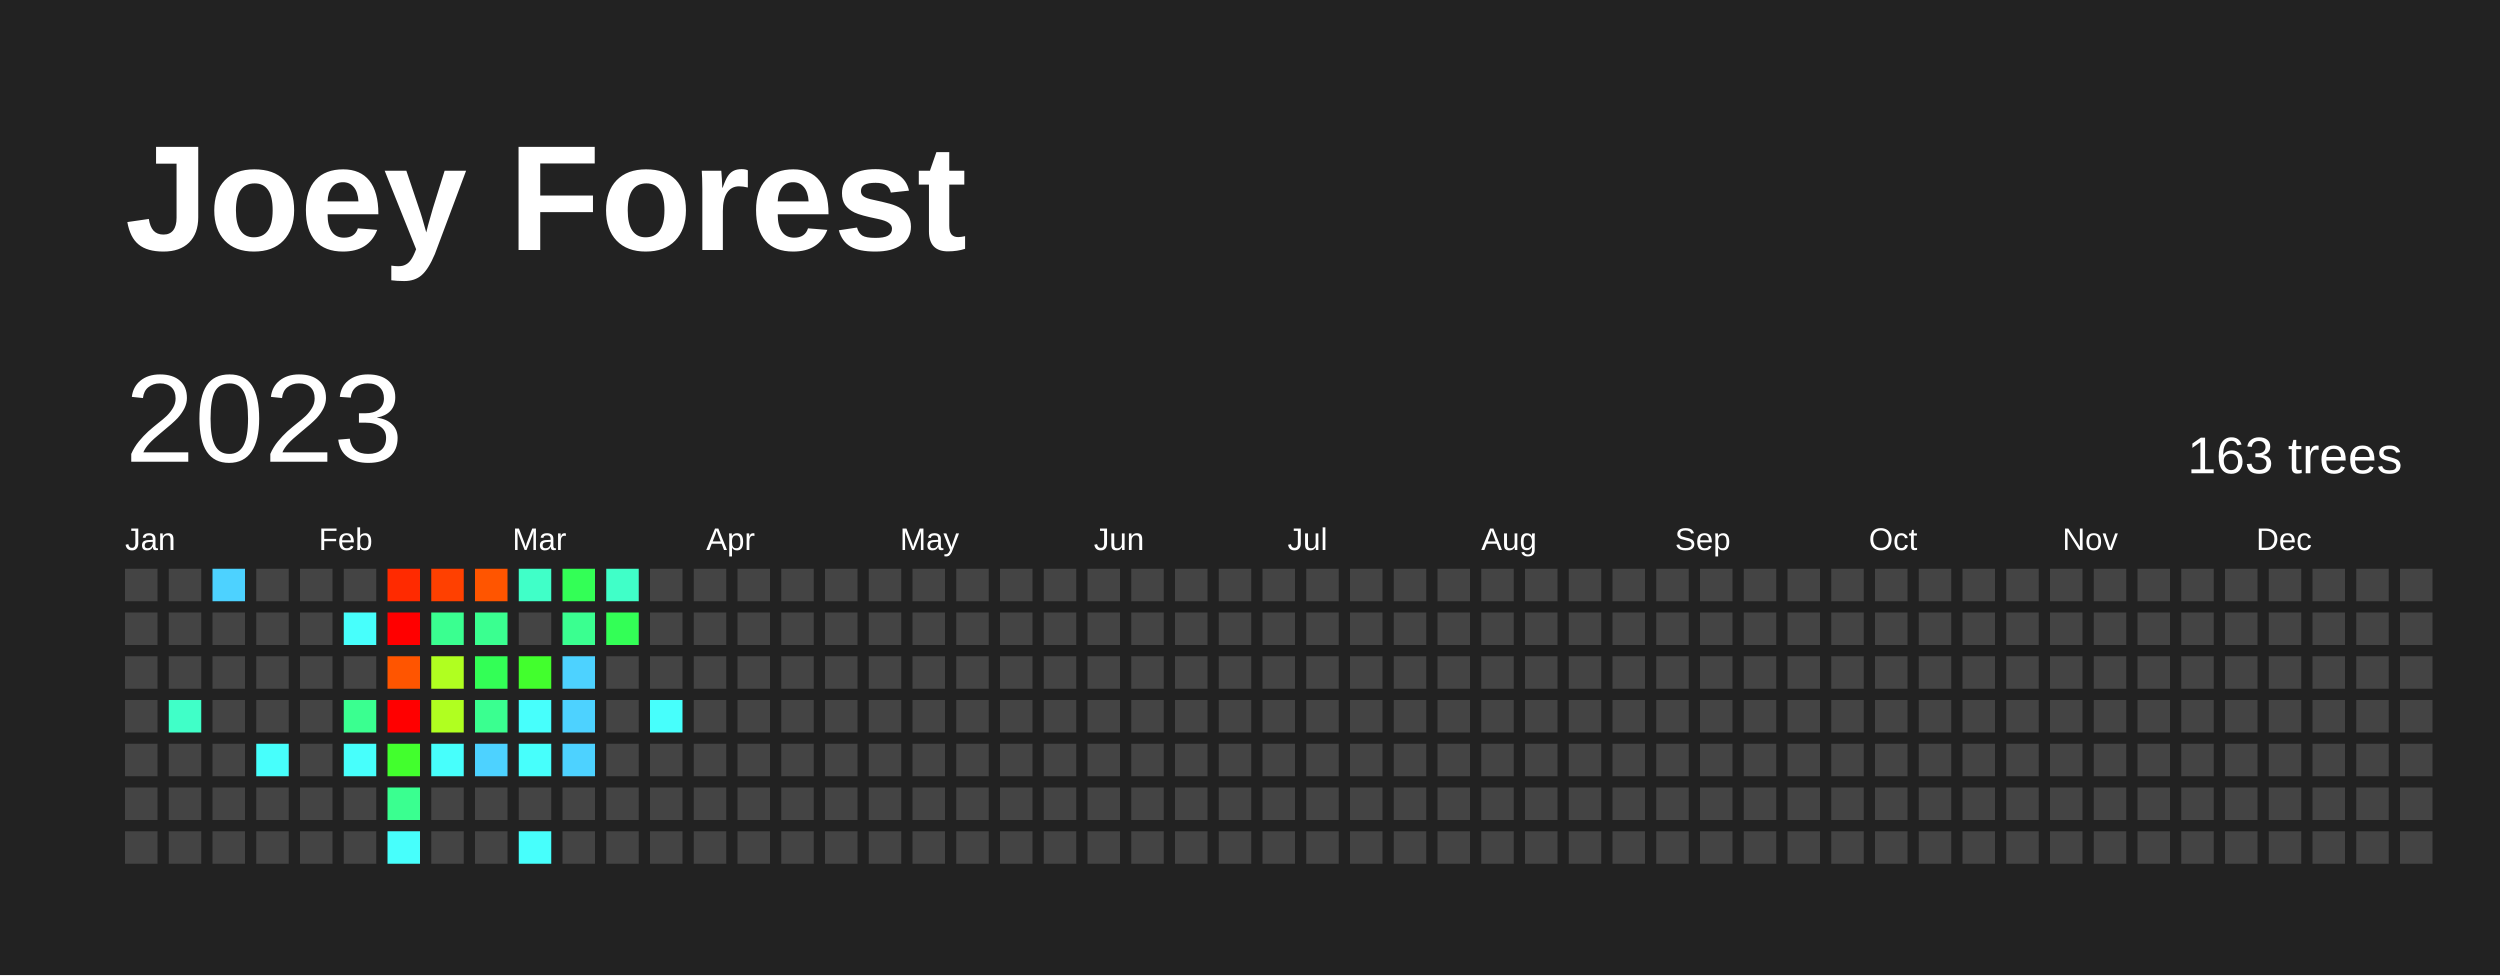
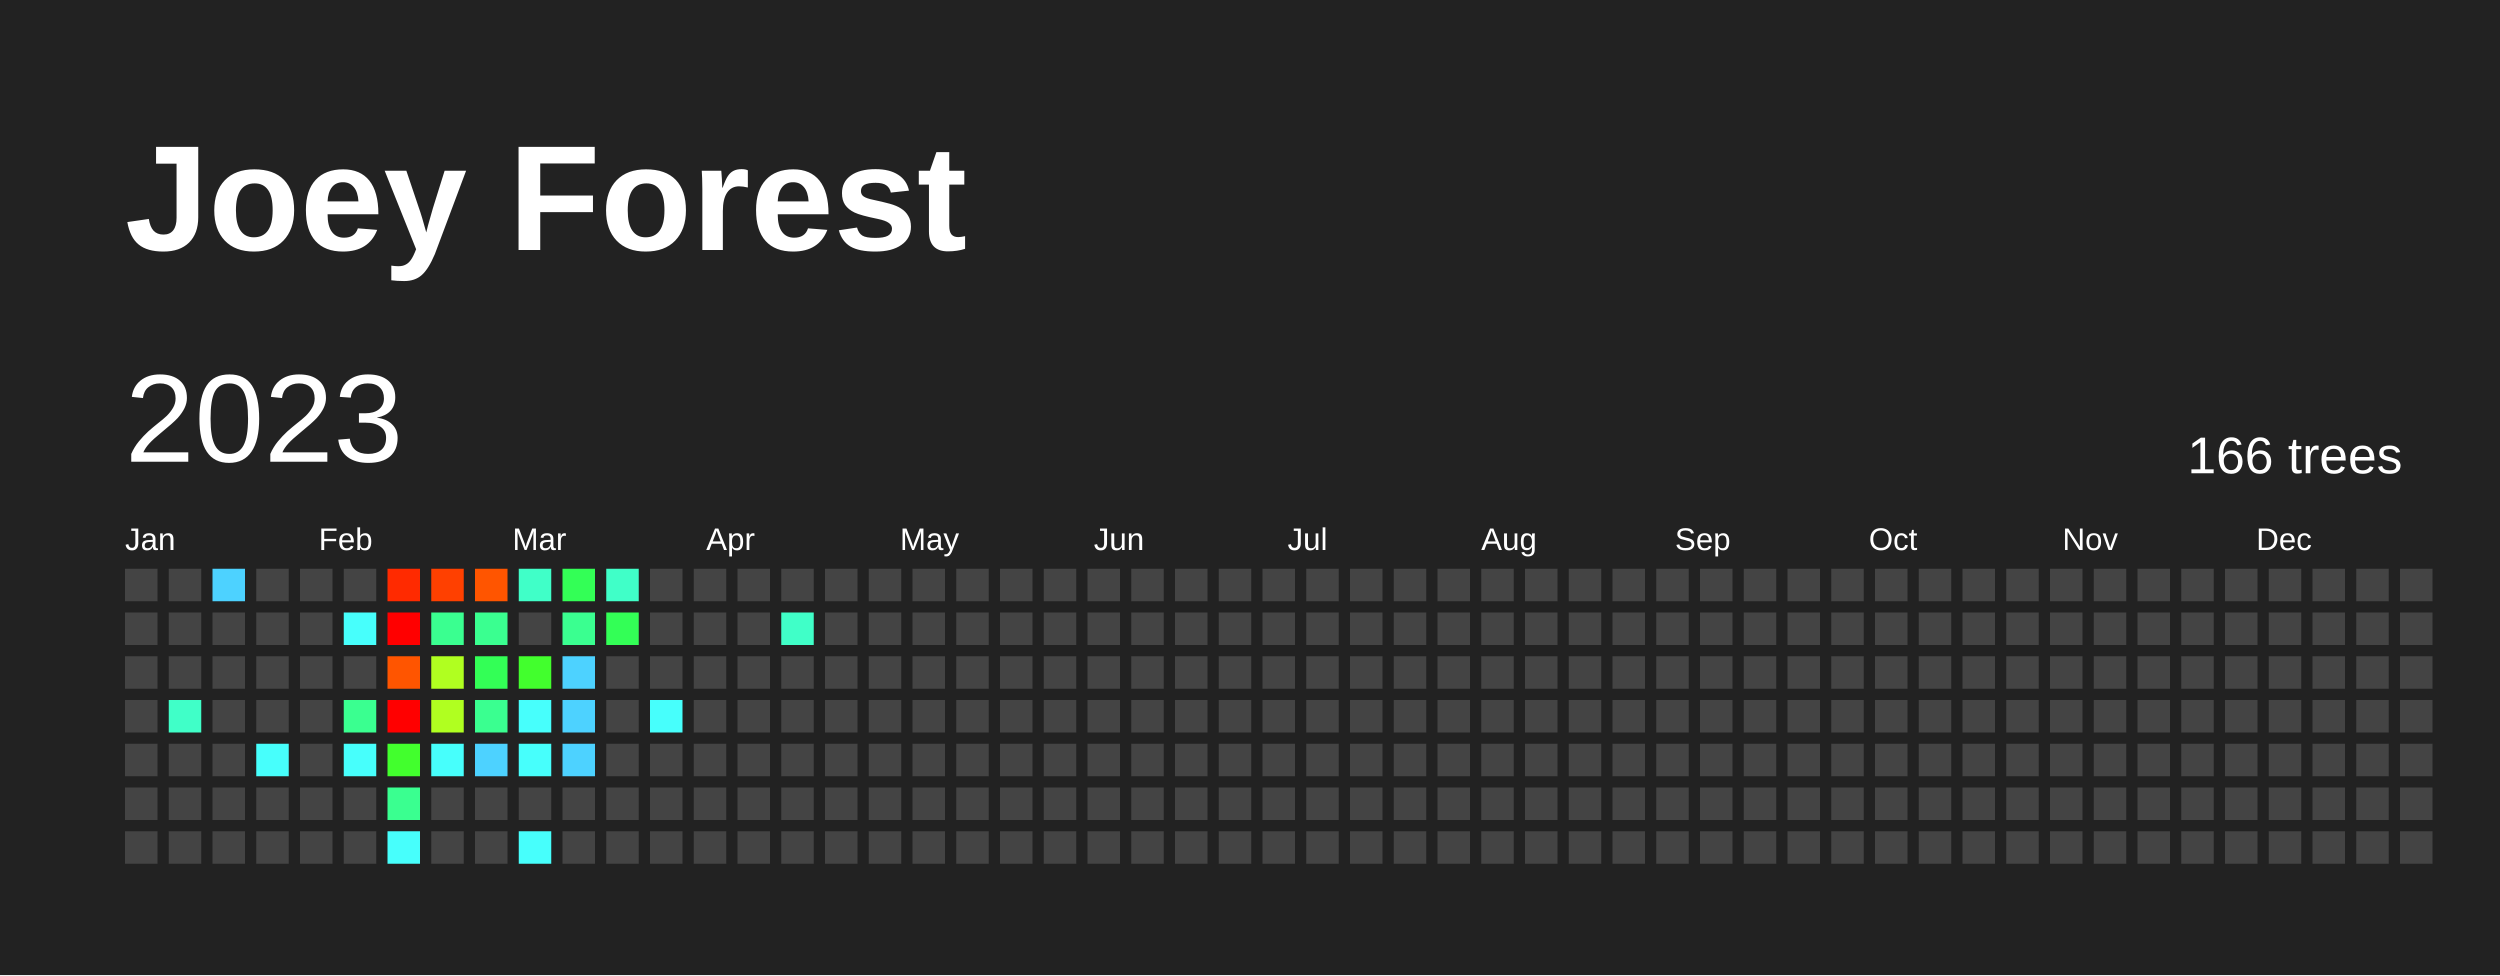
<svg xmlns="http://www.w3.org/2000/svg" baseProfile="full" height="78mm" version="1.1" viewBox="0,0,200,78" width="200mm">
  <defs />
  <rect fill="#222222" height="78" width="200" x="0" y="0" />
  <text fill="#FFFFFF" style="font-size:12px; font-family:Arial; font-weight:bold;" x="10" y="20">Joey Forest</text>
  <text dominant-baseline="hanging" fill="#FFFFFF" style="font-size:10.0px; font-family:Arial;" x="10" y="30">2023</text>
-   <text dominant-baseline="hanging" fill="#FFFFFF" style="font-size:4.125px; font-family:Arial;" x="175" y="35">163 trees</text>
+   <text dominant-baseline="hanging" fill="#FFFFFF" style="font-size:4.125px; font-family:Arial;" x="175" y="35">166 trees</text>
  <text fill="#FFFFFF" style="font-size:2.5px; font-family:Arial" x="10.0" y="44">Jan</text>
  <text fill="#FFFFFF" style="font-size:2.5px; font-family:Arial" x="25.5" y="44">Feb</text>
  <text fill="#FFFFFF" style="font-size:2.5px; font-family:Arial" x="41.0" y="44">Mar</text>
  <text fill="#FFFFFF" style="font-size:2.5px; font-family:Arial" x="56.5" y="44">Apr</text>
  <text fill="#FFFFFF" style="font-size:2.5px; font-family:Arial" x="72.0" y="44">May</text>
  <text fill="#FFFFFF" style="font-size:2.5px; font-family:Arial" x="87.5" y="44">Jun</text>
  <text fill="#FFFFFF" style="font-size:2.5px; font-family:Arial" x="103.0" y="44">Jul</text>
  <text fill="#FFFFFF" style="font-size:2.5px; font-family:Arial" x="118.5" y="44">Aug</text>
  <text fill="#FFFFFF" style="font-size:2.5px; font-family:Arial" x="134.0" y="44">Sep</text>
  <text fill="#FFFFFF" style="font-size:2.5px; font-family:Arial" x="149.5" y="44">Oct</text>
  <text fill="#FFFFFF" style="font-size:2.5px; font-family:Arial" x="165.0" y="44">Nov</text>
  <text fill="#FFFFFF" style="font-size:2.5px; font-family:Arial" x="180.5" y="44">Dec</text>
  <rect fill="#444444" height="2.6" width="2.6" x="10.0" y="45.5" />
  <rect fill="#444444" height="2.6" width="2.6" x="10.0" y="49.0" />
  <rect fill="#444444" height="2.6" width="2.6" x="10.0" y="52.5" />
  <rect fill="#444444" height="2.6" width="2.6" x="10.0" y="56.0" />
  <rect fill="#444444" height="2.6" width="2.6" x="10.0" y="59.5" />
  <rect fill="#444444" height="2.6" width="2.6" x="10.0" y="63.0" />
  <rect fill="#444444" height="2.6" width="2.6" x="10.0" y="66.5" />
  <rect fill="#444444" height="2.6" width="2.6" x="13.5" y="45.5" />
  <rect fill="#444444" height="2.6" width="2.6" x="13.5" y="49.0" />
  <rect fill="#444444" height="2.6" width="2.6" x="13.5" y="52.5" />
  <rect fill="#40ffc8" height="2.6" width="2.6" x="13.5" y="56.0" />
  <rect fill="#444444" height="2.6" width="2.6" x="13.5" y="59.5" />
  <rect fill="#444444" height="2.6" width="2.6" x="13.5" y="63.0" />
  <rect fill="#444444" height="2.6" width="2.6" x="13.5" y="66.5" />
  <rect fill="#4dd2ff" height="2.6" width="2.6" x="17.0" y="45.5" />
  <rect fill="#444444" height="2.6" width="2.6" x="17.0" y="49.0" />
  <rect fill="#444444" height="2.6" width="2.6" x="17.0" y="52.5" />
  <rect fill="#444444" height="2.6" width="2.6" x="17.0" y="56.0" />
  <rect fill="#444444" height="2.6" width="2.6" x="17.0" y="59.5" />
  <rect fill="#444444" height="2.6" width="2.6" x="17.0" y="63.0" />
  <rect fill="#444444" height="2.6" width="2.6" x="17.0" y="66.5" />
  <rect fill="#444444" height="2.6" width="2.6" x="20.5" y="45.5" />
  <rect fill="#444444" height="2.6" width="2.6" x="20.5" y="49.0" />
  <rect fill="#444444" height="2.6" width="2.6" x="20.5" y="52.5" />
  <rect fill="#444444" height="2.6" width="2.6" x="20.5" y="56.0" />
  <rect fill="#47fffc" height="2.6" width="2.6" x="20.5" y="59.5" />
  <rect fill="#444444" height="2.6" width="2.6" x="20.5" y="63.0" />
  <rect fill="#444444" height="2.6" width="2.6" x="20.5" y="66.5" />
  <rect fill="#444444" height="2.6" width="2.6" x="24.0" y="45.5" />
  <rect fill="#444444" height="2.6" width="2.6" x="24.0" y="49.0" />
  <rect fill="#444444" height="2.6" width="2.6" x="24.0" y="52.5" />
  <rect fill="#444444" height="2.6" width="2.6" x="24.0" y="56.0" />
  <rect fill="#444444" height="2.6" width="2.6" x="24.0" y="59.5" />
  <rect fill="#444444" height="2.6" width="2.6" x="24.0" y="63.0" />
  <rect fill="#444444" height="2.6" width="2.6" x="24.0" y="66.5" />
  <rect fill="#444444" height="2.6" width="2.6" x="27.5" y="45.5" />
  <rect fill="#47fffc" height="2.6" width="2.6" x="27.5" y="49.0" />
  <rect fill="#444444" height="2.6" width="2.6" x="27.5" y="52.5" />
  <rect fill="#3aff90" height="2.6" width="2.6" x="27.5" y="56.0" />
  <rect fill="#47fffc" height="2.6" width="2.6" x="27.5" y="59.5" />
  <rect fill="#444444" height="2.6" width="2.6" x="27.5" y="63.0" />
  <rect fill="#444444" height="2.6" width="2.6" x="27.5" y="66.5" />
  <rect fill="#ff2a00" height="2.6" width="2.6" x="31.0" y="45.5" />
  <rect fill="red" height="2.6" width="2.6" x="31.0" y="49.0" />
  <rect fill="#ff5500" height="2.6" width="2.6" x="31.0" y="52.5" />
  <rect fill="red" height="2.6" width="2.6" x="31.0" y="56.0" />
  <rect fill="#42ff2d" height="2.6" width="2.6" x="31.0" y="59.5" />
  <rect fill="#3aff90" height="2.6" width="2.6" x="31.0" y="63.0" />
  <rect fill="#47fffc" height="2.6" width="2.6" x="31.0" y="66.5" />
  <rect fill="#ff4000" height="2.6" width="2.6" x="34.5" y="45.5" />
  <rect fill="#3aff90" height="2.6" width="2.6" x="34.5" y="49.0" />
  <rect fill="#b0ff20" height="2.6" width="2.6" x="34.5" y="52.5" />
  <rect fill="#b0ff20" height="2.6" width="2.6" x="34.5" y="56.0" />
  <rect fill="#47fffc" height="2.6" width="2.6" x="34.5" y="59.5" />
  <rect fill="#444444" height="2.6" width="2.6" x="34.5" y="63.0" />
  <rect fill="#444444" height="2.6" width="2.6" x="34.5" y="66.5" />
  <rect fill="#ff5500" height="2.6" width="2.6" x="38.0" y="45.5" />
  <rect fill="#3aff90" height="2.6" width="2.6" x="38.0" y="49.0" />
  <rect fill="#33ff56" height="2.6" width="2.6" x="38.0" y="52.5" />
  <rect fill="#3aff90" height="2.6" width="2.6" x="38.0" y="56.0" />
  <rect fill="#4dd2ff" height="2.6" width="2.6" x="38.0" y="59.5" />
  <rect fill="#444444" height="2.6" width="2.6" x="38.0" y="63.0" />
  <rect fill="#444444" height="2.6" width="2.6" x="38.0" y="66.5" />
  <rect fill="#40ffc8" height="2.6" width="2.6" x="41.5" y="45.5" />
  <rect fill="#444444" height="2.6" width="2.6" x="41.5" y="49.0" />
  <rect fill="#42ff2d" height="2.6" width="2.6" x="41.5" y="52.5" />
  <rect fill="#47fffc" height="2.6" width="2.6" x="41.5" y="56.0" />
  <rect fill="#47fffc" height="2.6" width="2.6" x="41.5" y="59.5" />
  <rect fill="#444444" height="2.6" width="2.6" x="41.5" y="63.0" />
  <rect fill="#47fffc" height="2.6" width="2.6" x="41.5" y="66.5" />
  <rect fill="#33ff56" height="2.6" width="2.6" x="45.0" y="45.5" />
  <rect fill="#3aff90" height="2.6" width="2.6" x="45.0" y="49.0" />
  <rect fill="#4dd2ff" height="2.6" width="2.6" x="45.0" y="52.5" />
  <rect fill="#4dd2ff" height="2.6" width="2.6" x="45.0" y="56.0" />
  <rect fill="#4dd2ff" height="2.6" width="2.6" x="45.0" y="59.5" />
  <rect fill="#444444" height="2.6" width="2.6" x="45.0" y="63.0" />
  <rect fill="#444444" height="2.6" width="2.6" x="45.0" y="66.5" />
  <rect fill="#40ffc8" height="2.6" width="2.6" x="48.5" y="45.5" />
  <rect fill="#33ff56" height="2.6" width="2.6" x="48.5" y="49.0" />
  <rect fill="#444444" height="2.6" width="2.6" x="48.5" y="52.5" />
  <rect fill="#444444" height="2.6" width="2.6" x="48.5" y="56.0" />
  <rect fill="#444444" height="2.6" width="2.6" x="48.5" y="59.5" />
  <rect fill="#444444" height="2.6" width="2.6" x="48.5" y="63.0" />
  <rect fill="#444444" height="2.6" width="2.6" x="48.5" y="66.5" />
  <rect fill="#444444" height="2.6" width="2.6" x="52.0" y="45.5" />
  <rect fill="#444444" height="2.6" width="2.6" x="52.0" y="49.0" />
  <rect fill="#444444" height="2.6" width="2.6" x="52.0" y="52.5" />
  <rect fill="#47fffc" height="2.6" width="2.6" x="52.0" y="56.0" />
  <rect fill="#444444" height="2.6" width="2.6" x="52.0" y="59.5" />
  <rect fill="#444444" height="2.6" width="2.6" x="52.0" y="63.0" />
  <rect fill="#444444" height="2.6" width="2.6" x="52.0" y="66.5" />
  <rect fill="#444444" height="2.6" width="2.6" x="55.5" y="45.5" />
  <rect fill="#444444" height="2.6" width="2.6" x="55.5" y="49.0" />
  <rect fill="#444444" height="2.6" width="2.6" x="55.5" y="52.5" />
  <rect fill="#444444" height="2.6" width="2.6" x="55.5" y="56.0" />
  <rect fill="#444444" height="2.6" width="2.6" x="55.5" y="59.5" />
  <rect fill="#444444" height="2.6" width="2.6" x="55.5" y="63.0" />
  <rect fill="#444444" height="2.6" width="2.6" x="55.5" y="66.5" />
  <rect fill="#444444" height="2.6" width="2.6" x="59.0" y="45.5" />
  <rect fill="#444444" height="2.6" width="2.6" x="59.0" y="49.0" />
  <rect fill="#444444" height="2.6" width="2.6" x="59.0" y="52.5" />
  <rect fill="#444444" height="2.6" width="2.6" x="59.0" y="56.0" />
  <rect fill="#444444" height="2.6" width="2.6" x="59.0" y="59.5" />
  <rect fill="#444444" height="2.6" width="2.6" x="59.0" y="63.0" />
  <rect fill="#444444" height="2.6" width="2.6" x="59.0" y="66.5" />
  <rect fill="#444444" height="2.6" width="2.6" x="62.5" y="45.5" />
-   <rect fill="#444444" height="2.6" width="2.6" x="62.5" y="49.0" />
+   <rect fill="#40ffc8" height="2.6" width="2.6" x="62.5" y="49.0" />
  <rect fill="#444444" height="2.6" width="2.6" x="62.5" y="52.5" />
  <rect fill="#444444" height="2.6" width="2.6" x="62.5" y="56.0" />
  <rect fill="#444444" height="2.6" width="2.6" x="62.5" y="59.5" />
  <rect fill="#444444" height="2.6" width="2.6" x="62.5" y="63.0" />
  <rect fill="#444444" height="2.6" width="2.6" x="62.5" y="66.5" />
  <rect fill="#444444" height="2.6" width="2.6" x="66.0" y="45.5" />
  <rect fill="#444444" height="2.6" width="2.6" x="66.0" y="49.0" />
  <rect fill="#444444" height="2.6" width="2.6" x="66.0" y="52.5" />
  <rect fill="#444444" height="2.6" width="2.6" x="66.0" y="56.0" />
  <rect fill="#444444" height="2.6" width="2.6" x="66.0" y="59.5" />
  <rect fill="#444444" height="2.6" width="2.6" x="66.0" y="63.0" />
  <rect fill="#444444" height="2.6" width="2.6" x="66.0" y="66.5" />
  <rect fill="#444444" height="2.6" width="2.6" x="69.5" y="45.5" />
  <rect fill="#444444" height="2.6" width="2.6" x="69.5" y="49.0" />
  <rect fill="#444444" height="2.6" width="2.6" x="69.5" y="52.5" />
  <rect fill="#444444" height="2.6" width="2.6" x="69.5" y="56.0" />
  <rect fill="#444444" height="2.6" width="2.6" x="69.5" y="59.5" />
  <rect fill="#444444" height="2.6" width="2.6" x="69.5" y="63.0" />
  <rect fill="#444444" height="2.6" width="2.6" x="69.5" y="66.5" />
  <rect fill="#444444" height="2.6" width="2.6" x="73.0" y="45.5" />
  <rect fill="#444444" height="2.6" width="2.6" x="73.0" y="49.0" />
  <rect fill="#444444" height="2.6" width="2.6" x="73.0" y="52.5" />
  <rect fill="#444444" height="2.6" width="2.6" x="73.0" y="56.0" />
  <rect fill="#444444" height="2.6" width="2.6" x="73.0" y="59.5" />
  <rect fill="#444444" height="2.6" width="2.6" x="73.0" y="63.0" />
  <rect fill="#444444" height="2.6" width="2.6" x="73.0" y="66.5" />
  <rect fill="#444444" height="2.6" width="2.6" x="76.5" y="45.5" />
  <rect fill="#444444" height="2.6" width="2.6" x="76.5" y="49.0" />
  <rect fill="#444444" height="2.6" width="2.6" x="76.5" y="52.5" />
  <rect fill="#444444" height="2.6" width="2.6" x="76.5" y="56.0" />
  <rect fill="#444444" height="2.6" width="2.6" x="76.5" y="59.5" />
  <rect fill="#444444" height="2.6" width="2.6" x="76.5" y="63.0" />
  <rect fill="#444444" height="2.6" width="2.6" x="76.5" y="66.5" />
  <rect fill="#444444" height="2.6" width="2.6" x="80.0" y="45.5" />
  <rect fill="#444444" height="2.6" width="2.6" x="80.0" y="49.0" />
  <rect fill="#444444" height="2.6" width="2.6" x="80.0" y="52.5" />
  <rect fill="#444444" height="2.6" width="2.6" x="80.0" y="56.0" />
  <rect fill="#444444" height="2.6" width="2.6" x="80.0" y="59.5" />
  <rect fill="#444444" height="2.6" width="2.6" x="80.0" y="63.0" />
  <rect fill="#444444" height="2.6" width="2.6" x="80.0" y="66.5" />
  <rect fill="#444444" height="2.6" width="2.6" x="83.5" y="45.5" />
  <rect fill="#444444" height="2.6" width="2.6" x="83.5" y="49.0" />
  <rect fill="#444444" height="2.6" width="2.6" x="83.5" y="52.5" />
  <rect fill="#444444" height="2.6" width="2.6" x="83.5" y="56.0" />
  <rect fill="#444444" height="2.6" width="2.6" x="83.5" y="59.5" />
  <rect fill="#444444" height="2.6" width="2.6" x="83.5" y="63.0" />
  <rect fill="#444444" height="2.6" width="2.6" x="83.5" y="66.5" />
  <rect fill="#444444" height="2.6" width="2.6" x="87.0" y="45.5" />
  <rect fill="#444444" height="2.6" width="2.6" x="87.0" y="49.0" />
  <rect fill="#444444" height="2.6" width="2.6" x="87.0" y="52.5" />
  <rect fill="#444444" height="2.6" width="2.6" x="87.0" y="56.0" />
  <rect fill="#444444" height="2.6" width="2.6" x="87.0" y="59.5" />
  <rect fill="#444444" height="2.6" width="2.6" x="87.0" y="63.0" />
  <rect fill="#444444" height="2.6" width="2.6" x="87.0" y="66.5" />
  <rect fill="#444444" height="2.6" width="2.6" x="90.5" y="45.5" />
  <rect fill="#444444" height="2.6" width="2.6" x="90.5" y="49.0" />
  <rect fill="#444444" height="2.6" width="2.6" x="90.5" y="52.5" />
  <rect fill="#444444" height="2.6" width="2.6" x="90.5" y="56.0" />
  <rect fill="#444444" height="2.6" width="2.6" x="90.5" y="59.5" />
  <rect fill="#444444" height="2.6" width="2.6" x="90.5" y="63.0" />
  <rect fill="#444444" height="2.6" width="2.6" x="90.5" y="66.5" />
  <rect fill="#444444" height="2.6" width="2.6" x="94.0" y="45.5" />
  <rect fill="#444444" height="2.6" width="2.6" x="94.0" y="49.0" />
  <rect fill="#444444" height="2.6" width="2.6" x="94.0" y="52.5" />
  <rect fill="#444444" height="2.6" width="2.6" x="94.0" y="56.0" />
  <rect fill="#444444" height="2.6" width="2.6" x="94.0" y="59.5" />
  <rect fill="#444444" height="2.6" width="2.6" x="94.0" y="63.0" />
  <rect fill="#444444" height="2.6" width="2.6" x="94.0" y="66.5" />
  <rect fill="#444444" height="2.6" width="2.6" x="97.5" y="45.5" />
  <rect fill="#444444" height="2.6" width="2.6" x="97.5" y="49.0" />
  <rect fill="#444444" height="2.6" width="2.6" x="97.5" y="52.5" />
  <rect fill="#444444" height="2.6" width="2.6" x="97.5" y="56.0" />
  <rect fill="#444444" height="2.6" width="2.6" x="97.5" y="59.5" />
  <rect fill="#444444" height="2.6" width="2.6" x="97.5" y="63.0" />
  <rect fill="#444444" height="2.6" width="2.6" x="97.5" y="66.5" />
  <rect fill="#444444" height="2.6" width="2.6" x="101.0" y="45.5" />
  <rect fill="#444444" height="2.6" width="2.6" x="101.0" y="49.0" />
  <rect fill="#444444" height="2.6" width="2.6" x="101.0" y="52.5" />
  <rect fill="#444444" height="2.6" width="2.6" x="101.0" y="56.0" />
  <rect fill="#444444" height="2.6" width="2.6" x="101.0" y="59.5" />
  <rect fill="#444444" height="2.6" width="2.6" x="101.0" y="63.0" />
  <rect fill="#444444" height="2.6" width="2.6" x="101.0" y="66.5" />
  <rect fill="#444444" height="2.6" width="2.6" x="104.5" y="45.5" />
  <rect fill="#444444" height="2.6" width="2.6" x="104.5" y="49.0" />
  <rect fill="#444444" height="2.6" width="2.6" x="104.5" y="52.5" />
  <rect fill="#444444" height="2.6" width="2.6" x="104.5" y="56.0" />
  <rect fill="#444444" height="2.6" width="2.6" x="104.5" y="59.5" />
  <rect fill="#444444" height="2.6" width="2.6" x="104.5" y="63.0" />
  <rect fill="#444444" height="2.6" width="2.6" x="104.5" y="66.5" />
  <rect fill="#444444" height="2.6" width="2.6" x="108.0" y="45.5" />
  <rect fill="#444444" height="2.6" width="2.6" x="108.0" y="49.0" />
  <rect fill="#444444" height="2.6" width="2.6" x="108.0" y="52.5" />
  <rect fill="#444444" height="2.6" width="2.6" x="108.0" y="56.0" />
  <rect fill="#444444" height="2.6" width="2.6" x="108.0" y="59.5" />
  <rect fill="#444444" height="2.6" width="2.6" x="108.0" y="63.0" />
  <rect fill="#444444" height="2.6" width="2.6" x="108.0" y="66.5" />
  <rect fill="#444444" height="2.6" width="2.6" x="111.5" y="45.5" />
  <rect fill="#444444" height="2.6" width="2.6" x="111.5" y="49.0" />
  <rect fill="#444444" height="2.6" width="2.6" x="111.5" y="52.5" />
  <rect fill="#444444" height="2.6" width="2.6" x="111.5" y="56.0" />
  <rect fill="#444444" height="2.6" width="2.6" x="111.5" y="59.5" />
  <rect fill="#444444" height="2.6" width="2.6" x="111.5" y="63.0" />
  <rect fill="#444444" height="2.6" width="2.6" x="111.5" y="66.5" />
  <rect fill="#444444" height="2.6" width="2.6" x="115.0" y="45.5" />
  <rect fill="#444444" height="2.6" width="2.6" x="115.0" y="49.0" />
  <rect fill="#444444" height="2.6" width="2.6" x="115.0" y="52.5" />
  <rect fill="#444444" height="2.6" width="2.6" x="115.0" y="56.0" />
  <rect fill="#444444" height="2.6" width="2.6" x="115.0" y="59.5" />
  <rect fill="#444444" height="2.6" width="2.6" x="115.0" y="63.0" />
  <rect fill="#444444" height="2.6" width="2.6" x="115.0" y="66.5" />
  <rect fill="#444444" height="2.6" width="2.6" x="118.5" y="45.5" />
  <rect fill="#444444" height="2.6" width="2.6" x="118.5" y="49.0" />
  <rect fill="#444444" height="2.6" width="2.6" x="118.5" y="52.5" />
  <rect fill="#444444" height="2.6" width="2.6" x="118.5" y="56.0" />
  <rect fill="#444444" height="2.6" width="2.6" x="118.5" y="59.5" />
  <rect fill="#444444" height="2.6" width="2.6" x="118.5" y="63.0" />
  <rect fill="#444444" height="2.6" width="2.6" x="118.5" y="66.5" />
  <rect fill="#444444" height="2.6" width="2.6" x="122.0" y="45.5" />
  <rect fill="#444444" height="2.6" width="2.6" x="122.0" y="49.0" />
  <rect fill="#444444" height="2.6" width="2.6" x="122.0" y="52.5" />
  <rect fill="#444444" height="2.6" width="2.6" x="122.0" y="56.0" />
  <rect fill="#444444" height="2.6" width="2.6" x="122.0" y="59.5" />
  <rect fill="#444444" height="2.6" width="2.6" x="122.0" y="63.0" />
  <rect fill="#444444" height="2.6" width="2.6" x="122.0" y="66.5" />
  <rect fill="#444444" height="2.6" width="2.6" x="125.5" y="45.5" />
  <rect fill="#444444" height="2.6" width="2.6" x="125.5" y="49.0" />
  <rect fill="#444444" height="2.6" width="2.6" x="125.5" y="52.5" />
  <rect fill="#444444" height="2.6" width="2.6" x="125.5" y="56.0" />
  <rect fill="#444444" height="2.6" width="2.6" x="125.5" y="59.5" />
  <rect fill="#444444" height="2.6" width="2.6" x="125.5" y="63.0" />
  <rect fill="#444444" height="2.6" width="2.6" x="125.5" y="66.5" />
  <rect fill="#444444" height="2.6" width="2.6" x="129.0" y="45.5" />
  <rect fill="#444444" height="2.6" width="2.6" x="129.0" y="49.0" />
  <rect fill="#444444" height="2.6" width="2.6" x="129.0" y="52.5" />
  <rect fill="#444444" height="2.6" width="2.6" x="129.0" y="56.0" />
  <rect fill="#444444" height="2.6" width="2.6" x="129.0" y="59.5" />
  <rect fill="#444444" height="2.6" width="2.6" x="129.0" y="63.0" />
  <rect fill="#444444" height="2.6" width="2.6" x="129.0" y="66.5" />
  <rect fill="#444444" height="2.6" width="2.6" x="132.5" y="45.5" />
  <rect fill="#444444" height="2.6" width="2.6" x="132.5" y="49.0" />
  <rect fill="#444444" height="2.6" width="2.6" x="132.5" y="52.5" />
  <rect fill="#444444" height="2.6" width="2.6" x="132.5" y="56.0" />
  <rect fill="#444444" height="2.6" width="2.6" x="132.5" y="59.5" />
  <rect fill="#444444" height="2.6" width="2.6" x="132.5" y="63.0" />
  <rect fill="#444444" height="2.6" width="2.6" x="132.5" y="66.5" />
  <rect fill="#444444" height="2.6" width="2.6" x="136.0" y="45.5" />
  <rect fill="#444444" height="2.6" width="2.6" x="136.0" y="49.0" />
  <rect fill="#444444" height="2.6" width="2.6" x="136.0" y="52.5" />
  <rect fill="#444444" height="2.6" width="2.6" x="136.0" y="56.0" />
  <rect fill="#444444" height="2.6" width="2.6" x="136.0" y="59.5" />
  <rect fill="#444444" height="2.6" width="2.6" x="136.0" y="63.0" />
  <rect fill="#444444" height="2.6" width="2.6" x="136.0" y="66.5" />
  <rect fill="#444444" height="2.6" width="2.6" x="139.5" y="45.5" />
  <rect fill="#444444" height="2.6" width="2.6" x="139.5" y="49.0" />
  <rect fill="#444444" height="2.6" width="2.6" x="139.5" y="52.5" />
  <rect fill="#444444" height="2.6" width="2.6" x="139.5" y="56.0" />
  <rect fill="#444444" height="2.6" width="2.6" x="139.5" y="59.5" />
  <rect fill="#444444" height="2.6" width="2.6" x="139.5" y="63.0" />
  <rect fill="#444444" height="2.6" width="2.6" x="139.5" y="66.5" />
  <rect fill="#444444" height="2.6" width="2.6" x="143.0" y="45.5" />
  <rect fill="#444444" height="2.6" width="2.6" x="143.0" y="49.0" />
  <rect fill="#444444" height="2.6" width="2.6" x="143.0" y="52.5" />
  <rect fill="#444444" height="2.6" width="2.6" x="143.0" y="56.0" />
  <rect fill="#444444" height="2.6" width="2.6" x="143.0" y="59.5" />
  <rect fill="#444444" height="2.6" width="2.6" x="143.0" y="63.0" />
  <rect fill="#444444" height="2.6" width="2.6" x="143.0" y="66.5" />
  <rect fill="#444444" height="2.6" width="2.6" x="146.5" y="45.5" />
  <rect fill="#444444" height="2.6" width="2.6" x="146.5" y="49.0" />
  <rect fill="#444444" height="2.6" width="2.6" x="146.5" y="52.5" />
  <rect fill="#444444" height="2.6" width="2.6" x="146.5" y="56.0" />
  <rect fill="#444444" height="2.6" width="2.6" x="146.5" y="59.5" />
  <rect fill="#444444" height="2.6" width="2.6" x="146.5" y="63.0" />
  <rect fill="#444444" height="2.6" width="2.6" x="146.5" y="66.5" />
  <rect fill="#444444" height="2.6" width="2.6" x="150.0" y="45.5" />
  <rect fill="#444444" height="2.6" width="2.6" x="150.0" y="49.0" />
  <rect fill="#444444" height="2.6" width="2.6" x="150.0" y="52.5" />
  <rect fill="#444444" height="2.6" width="2.6" x="150.0" y="56.0" />
  <rect fill="#444444" height="2.6" width="2.6" x="150.0" y="59.5" />
  <rect fill="#444444" height="2.6" width="2.6" x="150.0" y="63.0" />
  <rect fill="#444444" height="2.6" width="2.6" x="150.0" y="66.5" />
  <rect fill="#444444" height="2.6" width="2.6" x="153.5" y="45.5" />
  <rect fill="#444444" height="2.6" width="2.6" x="153.5" y="49.0" />
  <rect fill="#444444" height="2.6" width="2.6" x="153.5" y="52.5" />
  <rect fill="#444444" height="2.6" width="2.6" x="153.5" y="56.0" />
  <rect fill="#444444" height="2.6" width="2.6" x="153.5" y="59.5" />
  <rect fill="#444444" height="2.6" width="2.6" x="153.5" y="63.0" />
  <rect fill="#444444" height="2.6" width="2.6" x="153.5" y="66.5" />
  <rect fill="#444444" height="2.6" width="2.6" x="157.0" y="45.5" />
  <rect fill="#444444" height="2.6" width="2.6" x="157.0" y="49.0" />
  <rect fill="#444444" height="2.6" width="2.6" x="157.0" y="52.5" />
  <rect fill="#444444" height="2.6" width="2.6" x="157.0" y="56.0" />
  <rect fill="#444444" height="2.6" width="2.6" x="157.0" y="59.5" />
  <rect fill="#444444" height="2.6" width="2.6" x="157.0" y="63.0" />
  <rect fill="#444444" height="2.6" width="2.6" x="157.0" y="66.5" />
  <rect fill="#444444" height="2.6" width="2.6" x="160.5" y="45.5" />
  <rect fill="#444444" height="2.6" width="2.6" x="160.5" y="49.0" />
  <rect fill="#444444" height="2.6" width="2.6" x="160.5" y="52.5" />
  <rect fill="#444444" height="2.6" width="2.6" x="160.5" y="56.0" />
  <rect fill="#444444" height="2.6" width="2.6" x="160.5" y="59.5" />
  <rect fill="#444444" height="2.6" width="2.6" x="160.5" y="63.0" />
  <rect fill="#444444" height="2.6" width="2.6" x="160.5" y="66.5" />
  <rect fill="#444444" height="2.6" width="2.6" x="164.0" y="45.5" />
  <rect fill="#444444" height="2.6" width="2.6" x="164.0" y="49.0" />
  <rect fill="#444444" height="2.6" width="2.6" x="164.0" y="52.5" />
  <rect fill="#444444" height="2.6" width="2.6" x="164.0" y="56.0" />
  <rect fill="#444444" height="2.6" width="2.6" x="164.0" y="59.5" />
  <rect fill="#444444" height="2.6" width="2.6" x="164.0" y="63.0" />
  <rect fill="#444444" height="2.6" width="2.6" x="164.0" y="66.5" />
  <rect fill="#444444" height="2.6" width="2.6" x="167.5" y="45.5" />
  <rect fill="#444444" height="2.6" width="2.6" x="167.5" y="49.0" />
  <rect fill="#444444" height="2.6" width="2.6" x="167.5" y="52.5" />
  <rect fill="#444444" height="2.6" width="2.6" x="167.5" y="56.0" />
  <rect fill="#444444" height="2.6" width="2.6" x="167.5" y="59.5" />
  <rect fill="#444444" height="2.6" width="2.6" x="167.5" y="63.0" />
  <rect fill="#444444" height="2.6" width="2.6" x="167.5" y="66.5" />
  <rect fill="#444444" height="2.6" width="2.6" x="171.0" y="45.5" />
  <rect fill="#444444" height="2.6" width="2.6" x="171.0" y="49.0" />
  <rect fill="#444444" height="2.6" width="2.6" x="171.0" y="52.5" />
  <rect fill="#444444" height="2.6" width="2.6" x="171.0" y="56.0" />
  <rect fill="#444444" height="2.6" width="2.6" x="171.0" y="59.5" />
  <rect fill="#444444" height="2.6" width="2.6" x="171.0" y="63.0" />
  <rect fill="#444444" height="2.6" width="2.6" x="171.0" y="66.5" />
  <rect fill="#444444" height="2.6" width="2.6" x="174.5" y="45.5" />
  <rect fill="#444444" height="2.6" width="2.6" x="174.5" y="49.0" />
  <rect fill="#444444" height="2.6" width="2.6" x="174.5" y="52.5" />
  <rect fill="#444444" height="2.6" width="2.6" x="174.5" y="56.0" />
  <rect fill="#444444" height="2.6" width="2.6" x="174.5" y="59.5" />
  <rect fill="#444444" height="2.6" width="2.6" x="174.5" y="63.0" />
  <rect fill="#444444" height="2.6" width="2.6" x="174.5" y="66.5" />
  <rect fill="#444444" height="2.6" width="2.6" x="178.0" y="45.5" />
  <rect fill="#444444" height="2.6" width="2.6" x="178.0" y="49.0" />
  <rect fill="#444444" height="2.6" width="2.6" x="178.0" y="52.5" />
  <rect fill="#444444" height="2.6" width="2.6" x="178.0" y="56.0" />
  <rect fill="#444444" height="2.6" width="2.6" x="178.0" y="59.5" />
  <rect fill="#444444" height="2.6" width="2.6" x="178.0" y="63.0" />
  <rect fill="#444444" height="2.6" width="2.6" x="178.0" y="66.5" />
  <rect fill="#444444" height="2.6" width="2.6" x="181.5" y="45.5" />
  <rect fill="#444444" height="2.6" width="2.6" x="181.5" y="49.0" />
  <rect fill="#444444" height="2.6" width="2.6" x="181.5" y="52.5" />
  <rect fill="#444444" height="2.6" width="2.6" x="181.5" y="56.0" />
  <rect fill="#444444" height="2.6" width="2.6" x="181.5" y="59.5" />
  <rect fill="#444444" height="2.6" width="2.6" x="181.5" y="63.0" />
  <rect fill="#444444" height="2.6" width="2.6" x="181.5" y="66.5" />
  <rect fill="#444444" height="2.6" width="2.6" x="185.0" y="45.5" />
  <rect fill="#444444" height="2.6" width="2.6" x="185.0" y="49.0" />
  <rect fill="#444444" height="2.6" width="2.6" x="185.0" y="52.5" />
  <rect fill="#444444" height="2.6" width="2.6" x="185.0" y="56.0" />
  <rect fill="#444444" height="2.6" width="2.6" x="185.0" y="59.5" />
  <rect fill="#444444" height="2.6" width="2.6" x="185.0" y="63.0" />
  <rect fill="#444444" height="2.6" width="2.6" x="185.0" y="66.5" />
  <rect fill="#444444" height="2.6" width="2.6" x="188.5" y="45.5" />
  <rect fill="#444444" height="2.6" width="2.6" x="188.5" y="49.0" />
  <rect fill="#444444" height="2.6" width="2.6" x="188.5" y="52.5" />
  <rect fill="#444444" height="2.6" width="2.6" x="188.5" y="56.0" />
  <rect fill="#444444" height="2.6" width="2.6" x="188.5" y="59.5" />
  <rect fill="#444444" height="2.6" width="2.6" x="188.5" y="63.0" />
  <rect fill="#444444" height="2.6" width="2.6" x="188.5" y="66.5" />
  <rect fill="#444444" height="2.6" width="2.6" x="192.0" y="45.5" />
  <rect fill="#444444" height="2.6" width="2.6" x="192.0" y="49.0" />
  <rect fill="#444444" height="2.6" width="2.6" x="192.0" y="52.5" />
  <rect fill="#444444" height="2.6" width="2.6" x="192.0" y="56.0" />
  <rect fill="#444444" height="2.6" width="2.6" x="192.0" y="59.5" />
  <rect fill="#444444" height="2.6" width="2.6" x="192.0" y="63.0" />
  <rect fill="#444444" height="2.6" width="2.6" x="192.0" y="66.5" />
</svg>
